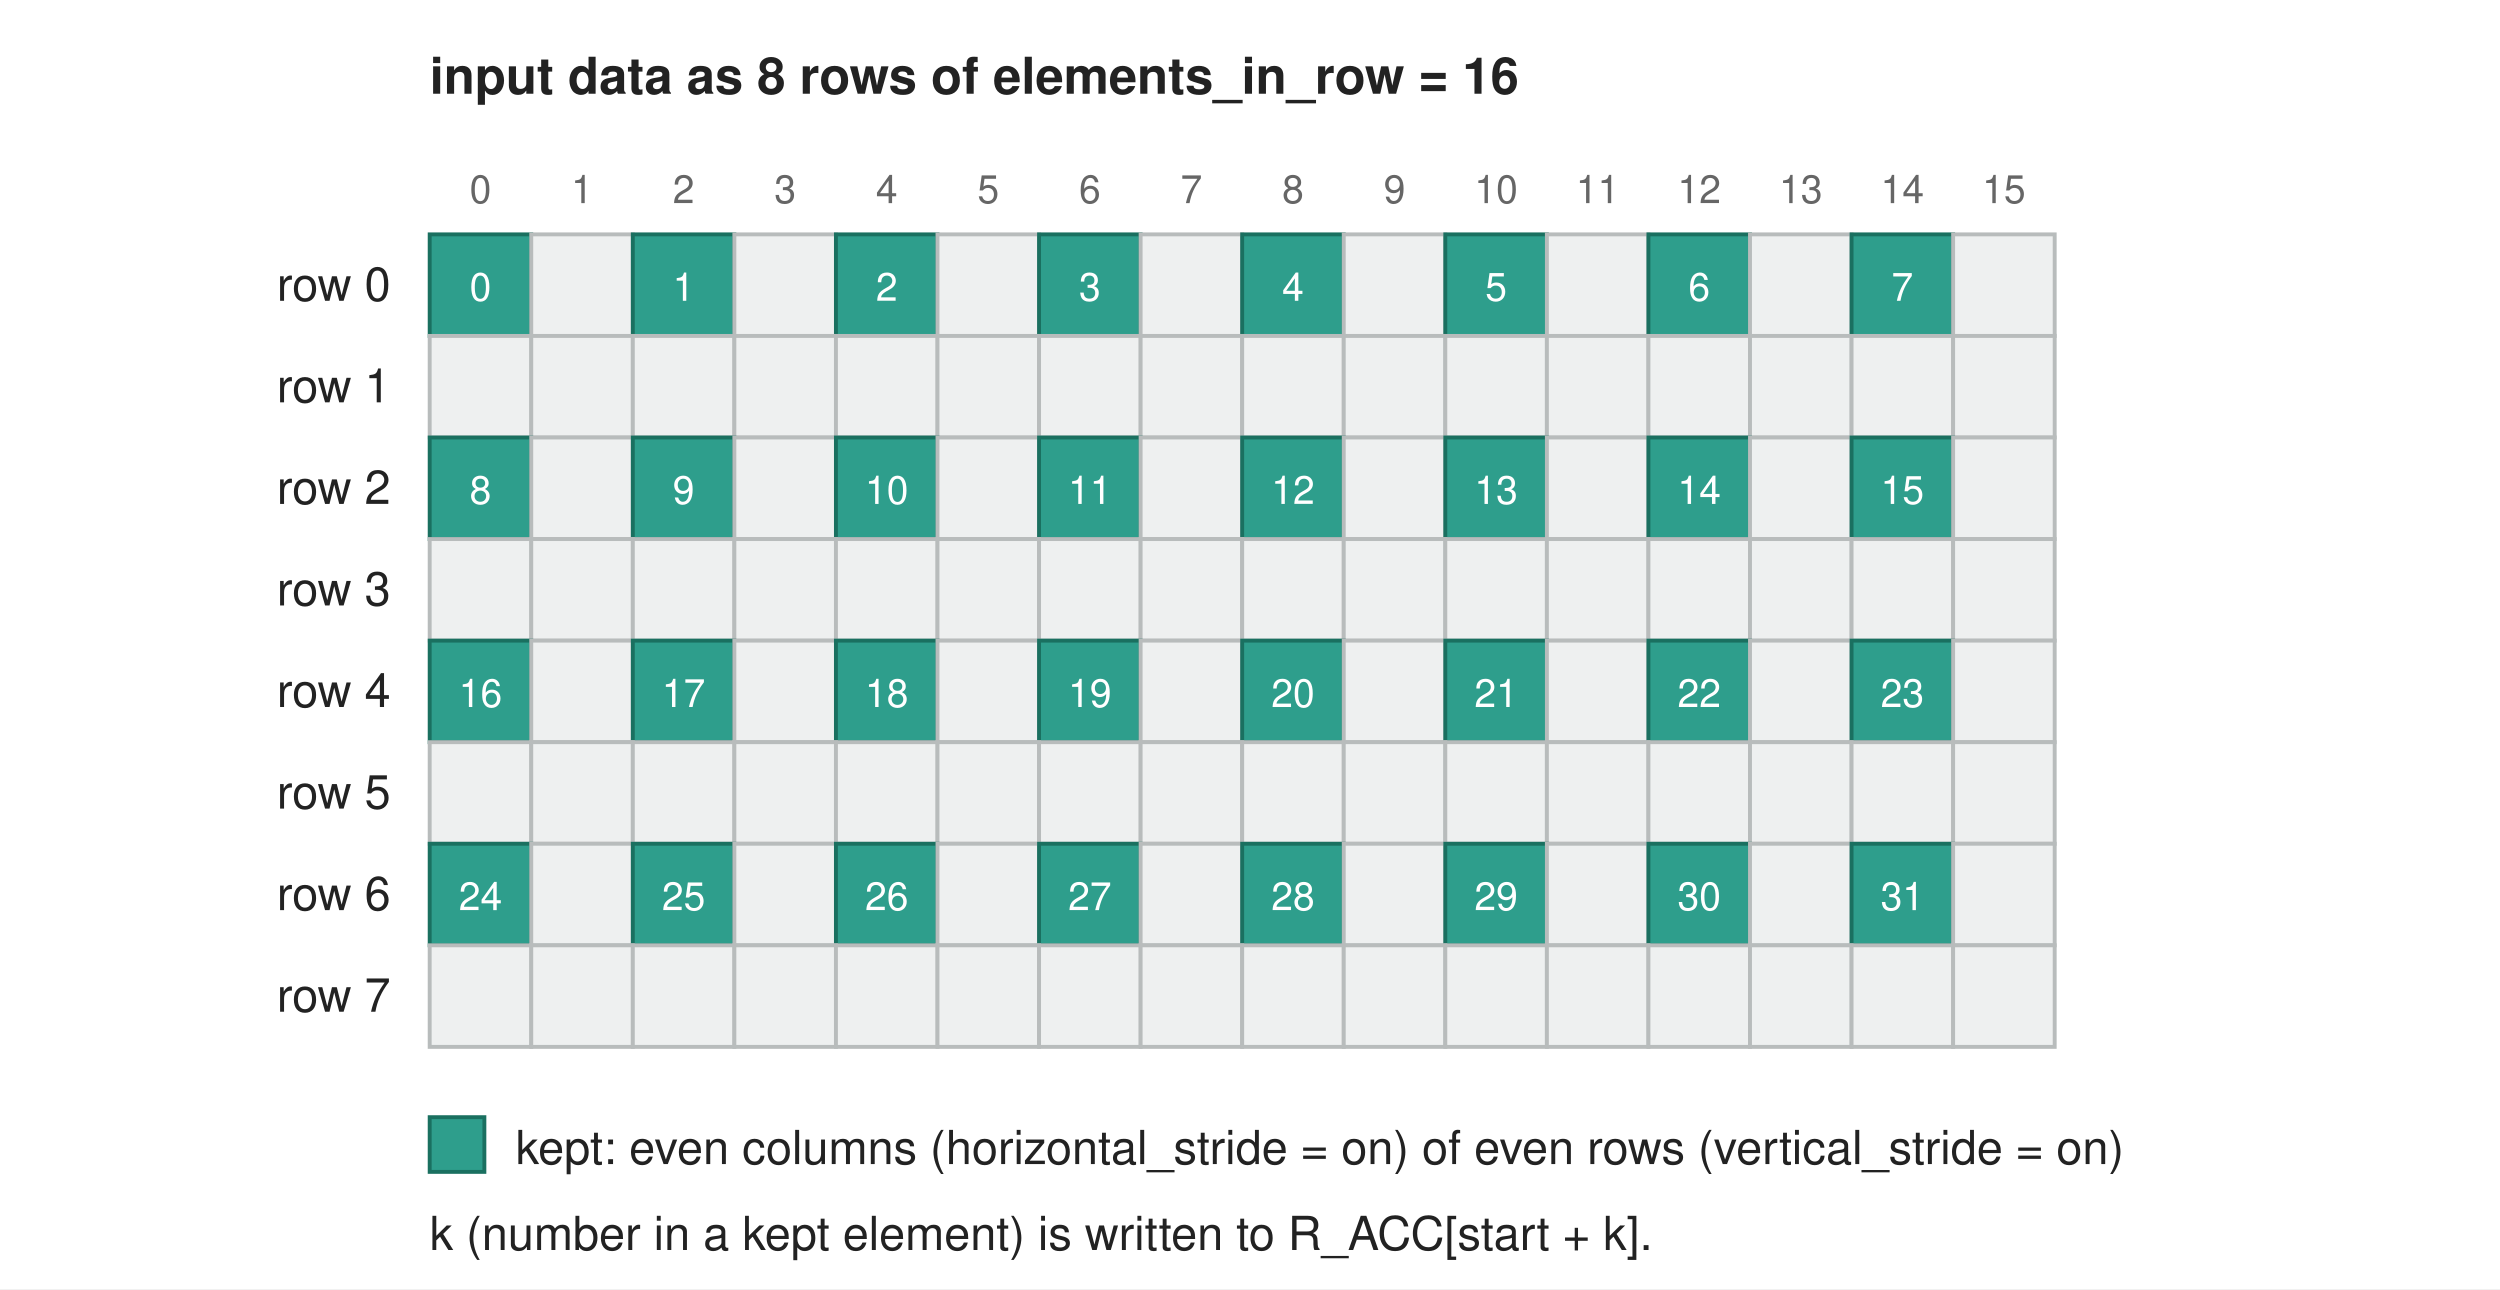
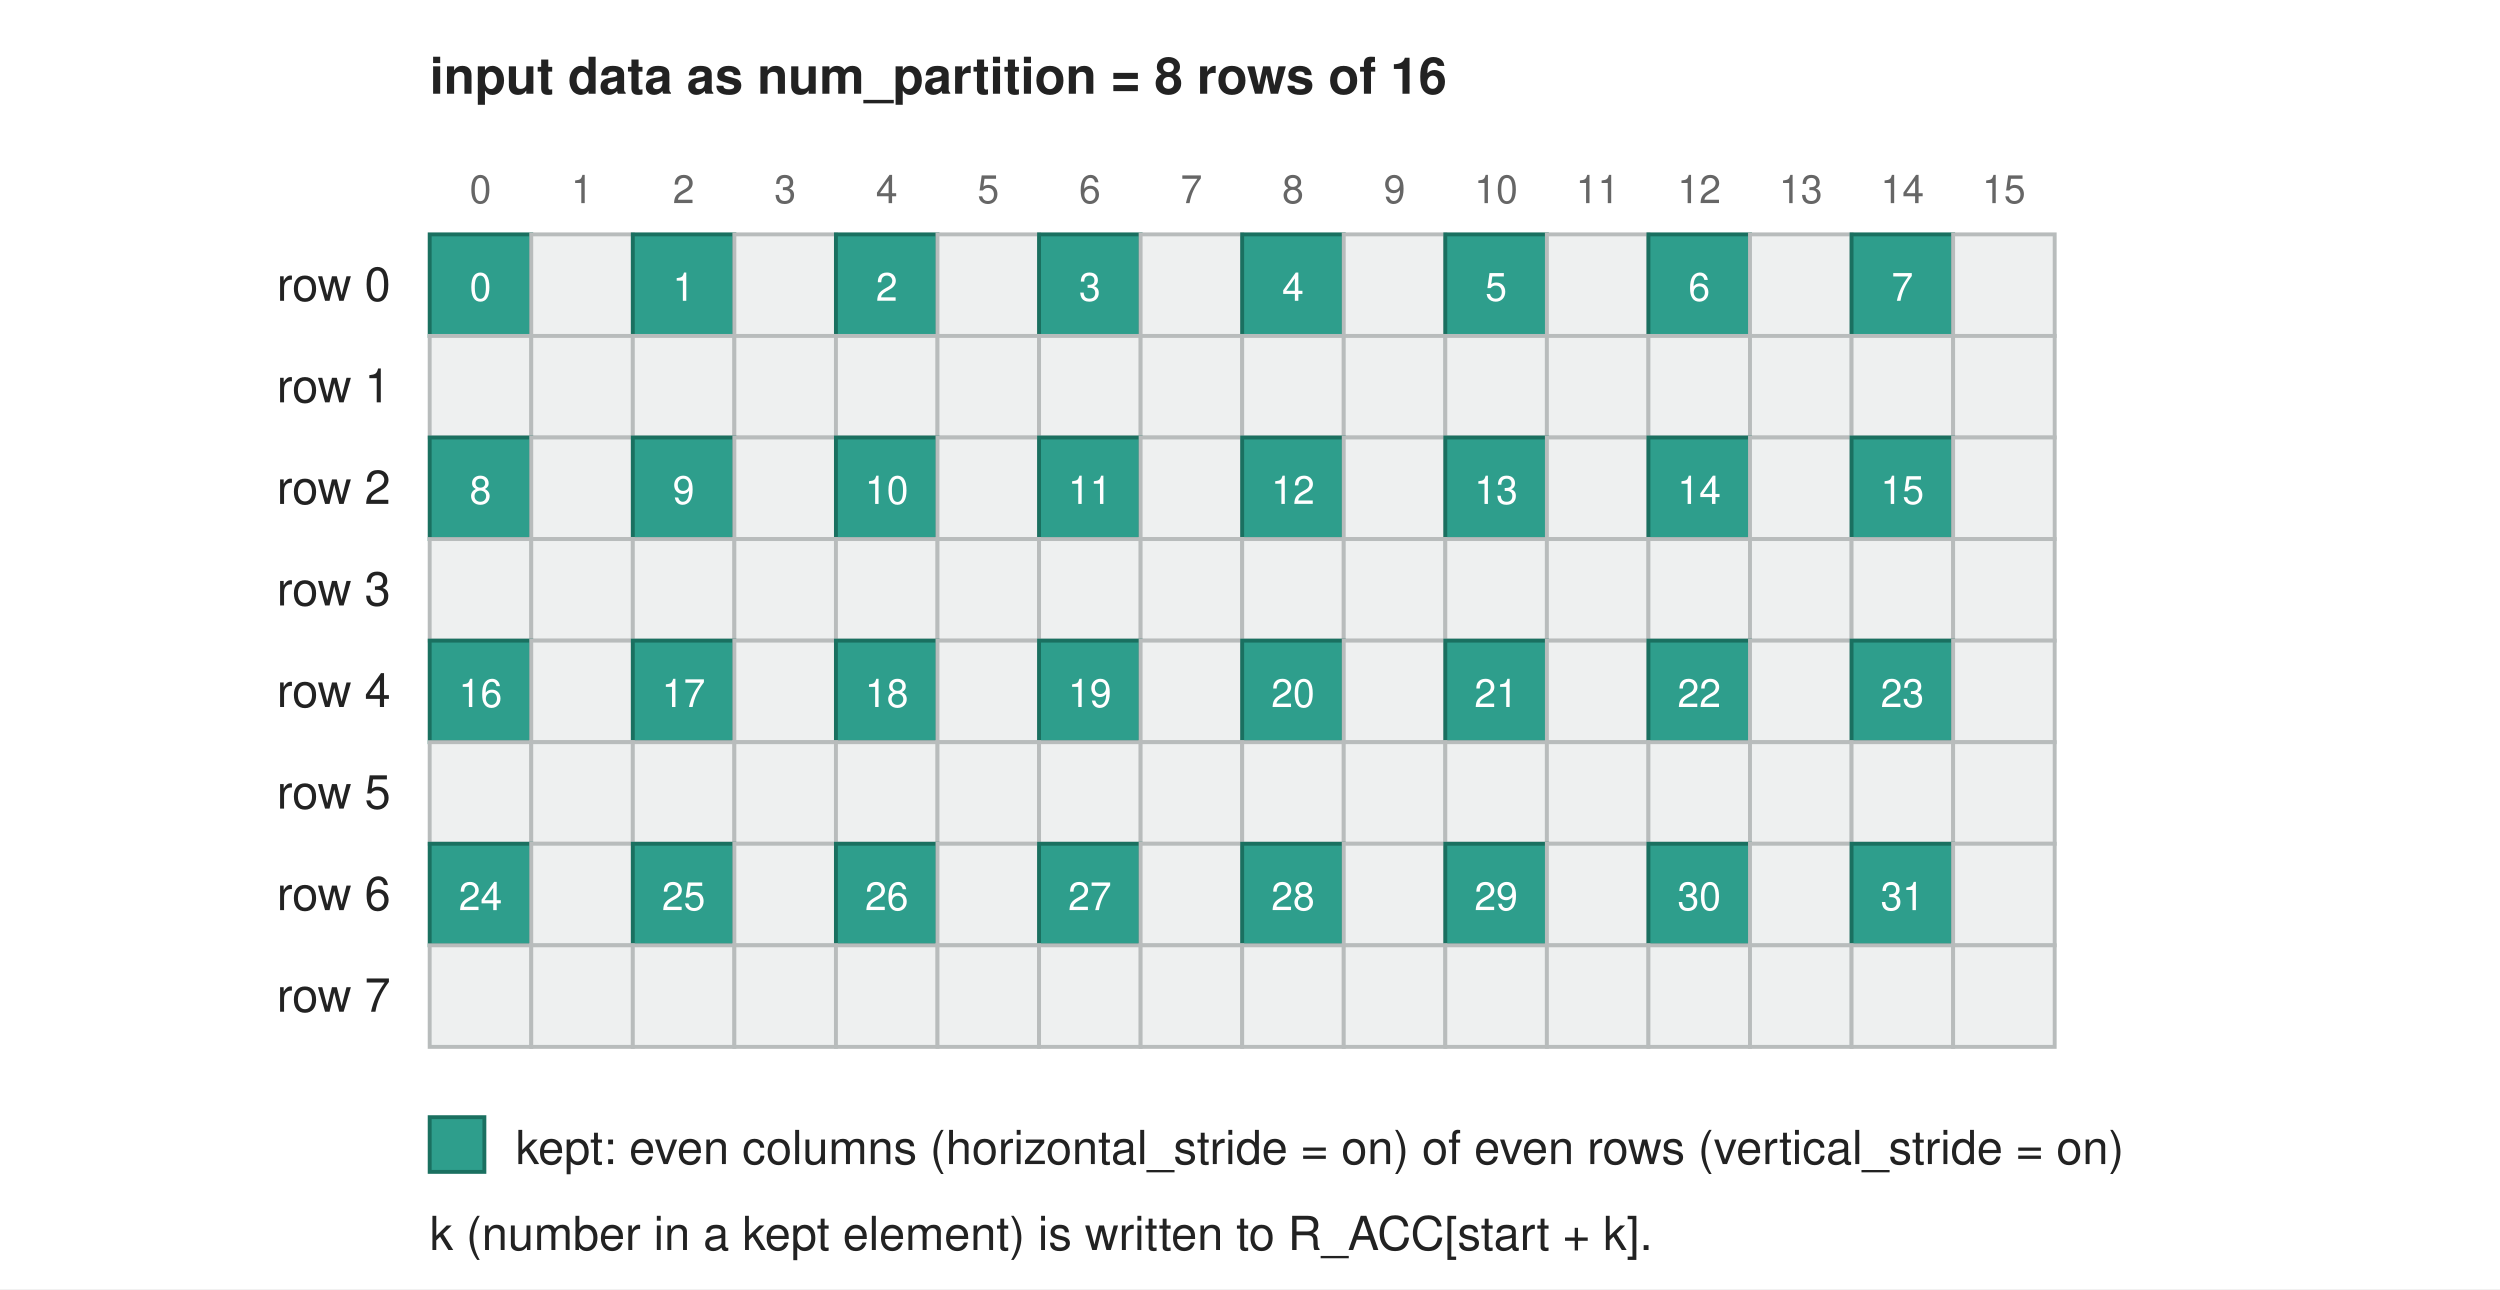
<svg xmlns="http://www.w3.org/2000/svg" viewBox="0 0 640 330" width="640" height="330" font-family="Helvetica, Arial, sans-serif" font-size="13">
  <rect width="640" height="330" fill="#ffffff" />
-   <text x="110" y="24" fill="#222" font-weight="bold">input data as 8 rows of elements_in_row = 16</text>
+   <text x="110" y="24" fill="#222" font-weight="bold">input data as num_partition = 8 rows of 16</text>
  <text x="123.0" y="52" text-anchor="middle" fill="#666" font-size="10">0</text>
  <text x="149.0" y="52" text-anchor="middle" fill="#666" font-size="10">1</text>
  <text x="175.0" y="52" text-anchor="middle" fill="#666" font-size="10">2</text>
  <text x="201.0" y="52" text-anchor="middle" fill="#666" font-size="10">3</text>
  <text x="227.0" y="52" text-anchor="middle" fill="#666" font-size="10">4</text>
  <text x="253.0" y="52" text-anchor="middle" fill="#666" font-size="10">5</text>
  <text x="279.0" y="52" text-anchor="middle" fill="#666" font-size="10">6</text>
  <text x="305.0" y="52" text-anchor="middle" fill="#666" font-size="10">7</text>
  <text x="331.0" y="52" text-anchor="middle" fill="#666" font-size="10">8</text>
  <text x="357.0" y="52" text-anchor="middle" fill="#666" font-size="10">9</text>
  <text x="383.0" y="52" text-anchor="middle" fill="#666" font-size="10">10</text>
  <text x="409.0" y="52" text-anchor="middle" fill="#666" font-size="10">11</text>
  <text x="435.0" y="52" text-anchor="middle" fill="#666" font-size="10">12</text>
  <text x="461.0" y="52" text-anchor="middle" fill="#666" font-size="10">13</text>
  <text x="487.0" y="52" text-anchor="middle" fill="#666" font-size="10">14</text>
  <text x="513.0" y="52" text-anchor="middle" fill="#666" font-size="10">15</text>
  <text x="100" y="77" text-anchor="end" fill="#222" font-size="12">row 0</text>
  <rect x="110" y="60" width="26" height="26" fill="#2e9e8c" stroke="#1a7060" />
  <text x="123.0" y="77" text-anchor="middle" fill="#fff" font-size="10">0</text>
  <rect x="136" y="60" width="26" height="26" fill="#eef0f0" stroke="#b8bcbc" />
  <rect x="162" y="60" width="26" height="26" fill="#2e9e8c" stroke="#1a7060" />
  <text x="175.0" y="77" text-anchor="middle" fill="#fff" font-size="10">1</text>
  <rect x="188" y="60" width="26" height="26" fill="#eef0f0" stroke="#b8bcbc" />
  <rect x="214" y="60" width="26" height="26" fill="#2e9e8c" stroke="#1a7060" />
  <text x="227.0" y="77" text-anchor="middle" fill="#fff" font-size="10">2</text>
  <rect x="240" y="60" width="26" height="26" fill="#eef0f0" stroke="#b8bcbc" />
  <rect x="266" y="60" width="26" height="26" fill="#2e9e8c" stroke="#1a7060" />
  <text x="279.0" y="77" text-anchor="middle" fill="#fff" font-size="10">3</text>
  <rect x="292" y="60" width="26" height="26" fill="#eef0f0" stroke="#b8bcbc" />
  <rect x="318" y="60" width="26" height="26" fill="#2e9e8c" stroke="#1a7060" />
  <text x="331.0" y="77" text-anchor="middle" fill="#fff" font-size="10">4</text>
  <rect x="344" y="60" width="26" height="26" fill="#eef0f0" stroke="#b8bcbc" />
  <rect x="370" y="60" width="26" height="26" fill="#2e9e8c" stroke="#1a7060" />
  <text x="383.0" y="77" text-anchor="middle" fill="#fff" font-size="10">5</text>
  <rect x="396" y="60" width="26" height="26" fill="#eef0f0" stroke="#b8bcbc" />
  <rect x="422" y="60" width="26" height="26" fill="#2e9e8c" stroke="#1a7060" />
  <text x="435.0" y="77" text-anchor="middle" fill="#fff" font-size="10">6</text>
  <rect x="448" y="60" width="26" height="26" fill="#eef0f0" stroke="#b8bcbc" />
  <rect x="474" y="60" width="26" height="26" fill="#2e9e8c" stroke="#1a7060" />
  <text x="487.0" y="77" text-anchor="middle" fill="#fff" font-size="10">7</text>
  <rect x="500" y="60" width="26" height="26" fill="#eef0f0" stroke="#b8bcbc" />
  <text x="100" y="103" text-anchor="end" fill="#222" font-size="12">row 1</text>
  <rect x="110" y="86" width="26" height="26" fill="#eef0f0" stroke="#b8bcbc" />
  <rect x="136" y="86" width="26" height="26" fill="#eef0f0" stroke="#b8bcbc" />
  <rect x="162" y="86" width="26" height="26" fill="#eef0f0" stroke="#b8bcbc" />
  <rect x="188" y="86" width="26" height="26" fill="#eef0f0" stroke="#b8bcbc" />
  <rect x="214" y="86" width="26" height="26" fill="#eef0f0" stroke="#b8bcbc" />
  <rect x="240" y="86" width="26" height="26" fill="#eef0f0" stroke="#b8bcbc" />
  <rect x="266" y="86" width="26" height="26" fill="#eef0f0" stroke="#b8bcbc" />
  <rect x="292" y="86" width="26" height="26" fill="#eef0f0" stroke="#b8bcbc" />
  <rect x="318" y="86" width="26" height="26" fill="#eef0f0" stroke="#b8bcbc" />
  <rect x="344" y="86" width="26" height="26" fill="#eef0f0" stroke="#b8bcbc" />
  <rect x="370" y="86" width="26" height="26" fill="#eef0f0" stroke="#b8bcbc" />
  <rect x="396" y="86" width="26" height="26" fill="#eef0f0" stroke="#b8bcbc" />
  <rect x="422" y="86" width="26" height="26" fill="#eef0f0" stroke="#b8bcbc" />
  <rect x="448" y="86" width="26" height="26" fill="#eef0f0" stroke="#b8bcbc" />
  <rect x="474" y="86" width="26" height="26" fill="#eef0f0" stroke="#b8bcbc" />
  <rect x="500" y="86" width="26" height="26" fill="#eef0f0" stroke="#b8bcbc" />
  <text x="100" y="129" text-anchor="end" fill="#222" font-size="12">row 2</text>
  <rect x="110" y="112" width="26" height="26" fill="#2e9e8c" stroke="#1a7060" />
  <text x="123.0" y="129" text-anchor="middle" fill="#fff" font-size="10">8</text>
  <rect x="136" y="112" width="26" height="26" fill="#eef0f0" stroke="#b8bcbc" />
  <rect x="162" y="112" width="26" height="26" fill="#2e9e8c" stroke="#1a7060" />
  <text x="175.0" y="129" text-anchor="middle" fill="#fff" font-size="10">9</text>
  <rect x="188" y="112" width="26" height="26" fill="#eef0f0" stroke="#b8bcbc" />
  <rect x="214" y="112" width="26" height="26" fill="#2e9e8c" stroke="#1a7060" />
  <text x="227.0" y="129" text-anchor="middle" fill="#fff" font-size="10">10</text>
  <rect x="240" y="112" width="26" height="26" fill="#eef0f0" stroke="#b8bcbc" />
  <rect x="266" y="112" width="26" height="26" fill="#2e9e8c" stroke="#1a7060" />
  <text x="279.0" y="129" text-anchor="middle" fill="#fff" font-size="10">11</text>
  <rect x="292" y="112" width="26" height="26" fill="#eef0f0" stroke="#b8bcbc" />
  <rect x="318" y="112" width="26" height="26" fill="#2e9e8c" stroke="#1a7060" />
  <text x="331.0" y="129" text-anchor="middle" fill="#fff" font-size="10">12</text>
  <rect x="344" y="112" width="26" height="26" fill="#eef0f0" stroke="#b8bcbc" />
  <rect x="370" y="112" width="26" height="26" fill="#2e9e8c" stroke="#1a7060" />
  <text x="383.0" y="129" text-anchor="middle" fill="#fff" font-size="10">13</text>
  <rect x="396" y="112" width="26" height="26" fill="#eef0f0" stroke="#b8bcbc" />
  <rect x="422" y="112" width="26" height="26" fill="#2e9e8c" stroke="#1a7060" />
  <text x="435.0" y="129" text-anchor="middle" fill="#fff" font-size="10">14</text>
  <rect x="448" y="112" width="26" height="26" fill="#eef0f0" stroke="#b8bcbc" />
  <rect x="474" y="112" width="26" height="26" fill="#2e9e8c" stroke="#1a7060" />
  <text x="487.0" y="129" text-anchor="middle" fill="#fff" font-size="10">15</text>
  <rect x="500" y="112" width="26" height="26" fill="#eef0f0" stroke="#b8bcbc" />
  <text x="100" y="155" text-anchor="end" fill="#222" font-size="12">row 3</text>
  <rect x="110" y="138" width="26" height="26" fill="#eef0f0" stroke="#b8bcbc" />
  <rect x="136" y="138" width="26" height="26" fill="#eef0f0" stroke="#b8bcbc" />
  <rect x="162" y="138" width="26" height="26" fill="#eef0f0" stroke="#b8bcbc" />
  <rect x="188" y="138" width="26" height="26" fill="#eef0f0" stroke="#b8bcbc" />
  <rect x="214" y="138" width="26" height="26" fill="#eef0f0" stroke="#b8bcbc" />
  <rect x="240" y="138" width="26" height="26" fill="#eef0f0" stroke="#b8bcbc" />
  <rect x="266" y="138" width="26" height="26" fill="#eef0f0" stroke="#b8bcbc" />
  <rect x="292" y="138" width="26" height="26" fill="#eef0f0" stroke="#b8bcbc" />
  <rect x="318" y="138" width="26" height="26" fill="#eef0f0" stroke="#b8bcbc" />
  <rect x="344" y="138" width="26" height="26" fill="#eef0f0" stroke="#b8bcbc" />
  <rect x="370" y="138" width="26" height="26" fill="#eef0f0" stroke="#b8bcbc" />
  <rect x="396" y="138" width="26" height="26" fill="#eef0f0" stroke="#b8bcbc" />
  <rect x="422" y="138" width="26" height="26" fill="#eef0f0" stroke="#b8bcbc" />
  <rect x="448" y="138" width="26" height="26" fill="#eef0f0" stroke="#b8bcbc" />
  <rect x="474" y="138" width="26" height="26" fill="#eef0f0" stroke="#b8bcbc" />
  <rect x="500" y="138" width="26" height="26" fill="#eef0f0" stroke="#b8bcbc" />
  <text x="100" y="181" text-anchor="end" fill="#222" font-size="12">row 4</text>
  <rect x="110" y="164" width="26" height="26" fill="#2e9e8c" stroke="#1a7060" />
  <text x="123.0" y="181" text-anchor="middle" fill="#fff" font-size="10">16</text>
  <rect x="136" y="164" width="26" height="26" fill="#eef0f0" stroke="#b8bcbc" />
  <rect x="162" y="164" width="26" height="26" fill="#2e9e8c" stroke="#1a7060" />
  <text x="175.0" y="181" text-anchor="middle" fill="#fff" font-size="10">17</text>
  <rect x="188" y="164" width="26" height="26" fill="#eef0f0" stroke="#b8bcbc" />
  <rect x="214" y="164" width="26" height="26" fill="#2e9e8c" stroke="#1a7060" />
  <text x="227.0" y="181" text-anchor="middle" fill="#fff" font-size="10">18</text>
  <rect x="240" y="164" width="26" height="26" fill="#eef0f0" stroke="#b8bcbc" />
  <rect x="266" y="164" width="26" height="26" fill="#2e9e8c" stroke="#1a7060" />
  <text x="279.0" y="181" text-anchor="middle" fill="#fff" font-size="10">19</text>
  <rect x="292" y="164" width="26" height="26" fill="#eef0f0" stroke="#b8bcbc" />
  <rect x="318" y="164" width="26" height="26" fill="#2e9e8c" stroke="#1a7060" />
  <text x="331.0" y="181" text-anchor="middle" fill="#fff" font-size="10">20</text>
  <rect x="344" y="164" width="26" height="26" fill="#eef0f0" stroke="#b8bcbc" />
  <rect x="370" y="164" width="26" height="26" fill="#2e9e8c" stroke="#1a7060" />
  <text x="383.0" y="181" text-anchor="middle" fill="#fff" font-size="10">21</text>
  <rect x="396" y="164" width="26" height="26" fill="#eef0f0" stroke="#b8bcbc" />
  <rect x="422" y="164" width="26" height="26" fill="#2e9e8c" stroke="#1a7060" />
  <text x="435.0" y="181" text-anchor="middle" fill="#fff" font-size="10">22</text>
  <rect x="448" y="164" width="26" height="26" fill="#eef0f0" stroke="#b8bcbc" />
  <rect x="474" y="164" width="26" height="26" fill="#2e9e8c" stroke="#1a7060" />
  <text x="487.0" y="181" text-anchor="middle" fill="#fff" font-size="10">23</text>
  <rect x="500" y="164" width="26" height="26" fill="#eef0f0" stroke="#b8bcbc" />
  <text x="100" y="207" text-anchor="end" fill="#222" font-size="12">row 5</text>
  <rect x="110" y="190" width="26" height="26" fill="#eef0f0" stroke="#b8bcbc" />
  <rect x="136" y="190" width="26" height="26" fill="#eef0f0" stroke="#b8bcbc" />
  <rect x="162" y="190" width="26" height="26" fill="#eef0f0" stroke="#b8bcbc" />
  <rect x="188" y="190" width="26" height="26" fill="#eef0f0" stroke="#b8bcbc" />
  <rect x="214" y="190" width="26" height="26" fill="#eef0f0" stroke="#b8bcbc" />
  <rect x="240" y="190" width="26" height="26" fill="#eef0f0" stroke="#b8bcbc" />
  <rect x="266" y="190" width="26" height="26" fill="#eef0f0" stroke="#b8bcbc" />
  <rect x="292" y="190" width="26" height="26" fill="#eef0f0" stroke="#b8bcbc" />
  <rect x="318" y="190" width="26" height="26" fill="#eef0f0" stroke="#b8bcbc" />
  <rect x="344" y="190" width="26" height="26" fill="#eef0f0" stroke="#b8bcbc" />
  <rect x="370" y="190" width="26" height="26" fill="#eef0f0" stroke="#b8bcbc" />
  <rect x="396" y="190" width="26" height="26" fill="#eef0f0" stroke="#b8bcbc" />
  <rect x="422" y="190" width="26" height="26" fill="#eef0f0" stroke="#b8bcbc" />
  <rect x="448" y="190" width="26" height="26" fill="#eef0f0" stroke="#b8bcbc" />
  <rect x="474" y="190" width="26" height="26" fill="#eef0f0" stroke="#b8bcbc" />
  <rect x="500" y="190" width="26" height="26" fill="#eef0f0" stroke="#b8bcbc" />
  <text x="100" y="233" text-anchor="end" fill="#222" font-size="12">row 6</text>
  <rect x="110" y="216" width="26" height="26" fill="#2e9e8c" stroke="#1a7060" />
  <text x="123.0" y="233" text-anchor="middle" fill="#fff" font-size="10">24</text>
  <rect x="136" y="216" width="26" height="26" fill="#eef0f0" stroke="#b8bcbc" />
  <rect x="162" y="216" width="26" height="26" fill="#2e9e8c" stroke="#1a7060" />
  <text x="175.0" y="233" text-anchor="middle" fill="#fff" font-size="10">25</text>
  <rect x="188" y="216" width="26" height="26" fill="#eef0f0" stroke="#b8bcbc" />
  <rect x="214" y="216" width="26" height="26" fill="#2e9e8c" stroke="#1a7060" />
  <text x="227.0" y="233" text-anchor="middle" fill="#fff" font-size="10">26</text>
  <rect x="240" y="216" width="26" height="26" fill="#eef0f0" stroke="#b8bcbc" />
  <rect x="266" y="216" width="26" height="26" fill="#2e9e8c" stroke="#1a7060" />
  <text x="279.0" y="233" text-anchor="middle" fill="#fff" font-size="10">27</text>
  <rect x="292" y="216" width="26" height="26" fill="#eef0f0" stroke="#b8bcbc" />
  <rect x="318" y="216" width="26" height="26" fill="#2e9e8c" stroke="#1a7060" />
  <text x="331.0" y="233" text-anchor="middle" fill="#fff" font-size="10">28</text>
  <rect x="344" y="216" width="26" height="26" fill="#eef0f0" stroke="#b8bcbc" />
  <rect x="370" y="216" width="26" height="26" fill="#2e9e8c" stroke="#1a7060" />
  <text x="383.0" y="233" text-anchor="middle" fill="#fff" font-size="10">29</text>
  <rect x="396" y="216" width="26" height="26" fill="#eef0f0" stroke="#b8bcbc" />
  <rect x="422" y="216" width="26" height="26" fill="#2e9e8c" stroke="#1a7060" />
  <text x="435.0" y="233" text-anchor="middle" fill="#fff" font-size="10">30</text>
  <rect x="448" y="216" width="26" height="26" fill="#eef0f0" stroke="#b8bcbc" />
  <rect x="474" y="216" width="26" height="26" fill="#2e9e8c" stroke="#1a7060" />
  <text x="487.0" y="233" text-anchor="middle" fill="#fff" font-size="10">31</text>
  <rect x="500" y="216" width="26" height="26" fill="#eef0f0" stroke="#b8bcbc" />
  <text x="100" y="259" text-anchor="end" fill="#222" font-size="12">row 7</text>
  <rect x="110" y="242" width="26" height="26" fill="#eef0f0" stroke="#b8bcbc" />
  <rect x="136" y="242" width="26" height="26" fill="#eef0f0" stroke="#b8bcbc" />
  <rect x="162" y="242" width="26" height="26" fill="#eef0f0" stroke="#b8bcbc" />
  <rect x="188" y="242" width="26" height="26" fill="#eef0f0" stroke="#b8bcbc" />
  <rect x="214" y="242" width="26" height="26" fill="#eef0f0" stroke="#b8bcbc" />
  <rect x="240" y="242" width="26" height="26" fill="#eef0f0" stroke="#b8bcbc" />
  <rect x="266" y="242" width="26" height="26" fill="#eef0f0" stroke="#b8bcbc" />
  <rect x="292" y="242" width="26" height="26" fill="#eef0f0" stroke="#b8bcbc" />
  <rect x="318" y="242" width="26" height="26" fill="#eef0f0" stroke="#b8bcbc" />
  <rect x="344" y="242" width="26" height="26" fill="#eef0f0" stroke="#b8bcbc" />
  <rect x="370" y="242" width="26" height="26" fill="#eef0f0" stroke="#b8bcbc" />
  <rect x="396" y="242" width="26" height="26" fill="#eef0f0" stroke="#b8bcbc" />
  <rect x="422" y="242" width="26" height="26" fill="#eef0f0" stroke="#b8bcbc" />
  <rect x="448" y="242" width="26" height="26" fill="#eef0f0" stroke="#b8bcbc" />
  <rect x="474" y="242" width="26" height="26" fill="#eef0f0" stroke="#b8bcbc" />
  <rect x="500" y="242" width="26" height="26" fill="#eef0f0" stroke="#b8bcbc" />
  <rect x="110" y="286" width="14" height="14" fill="#2e9e8c" stroke="#1a7060" />
  <text x="132" y="298" fill="#222" font-size="12">kept: even columns (horizontal_stride = on) of even rows (vertical_stride = on)</text>
  <text x="110" y="320" fill="#222" font-size="12">k (number in a kept element) is written to R_ACC[start + k].</text>
</svg>
